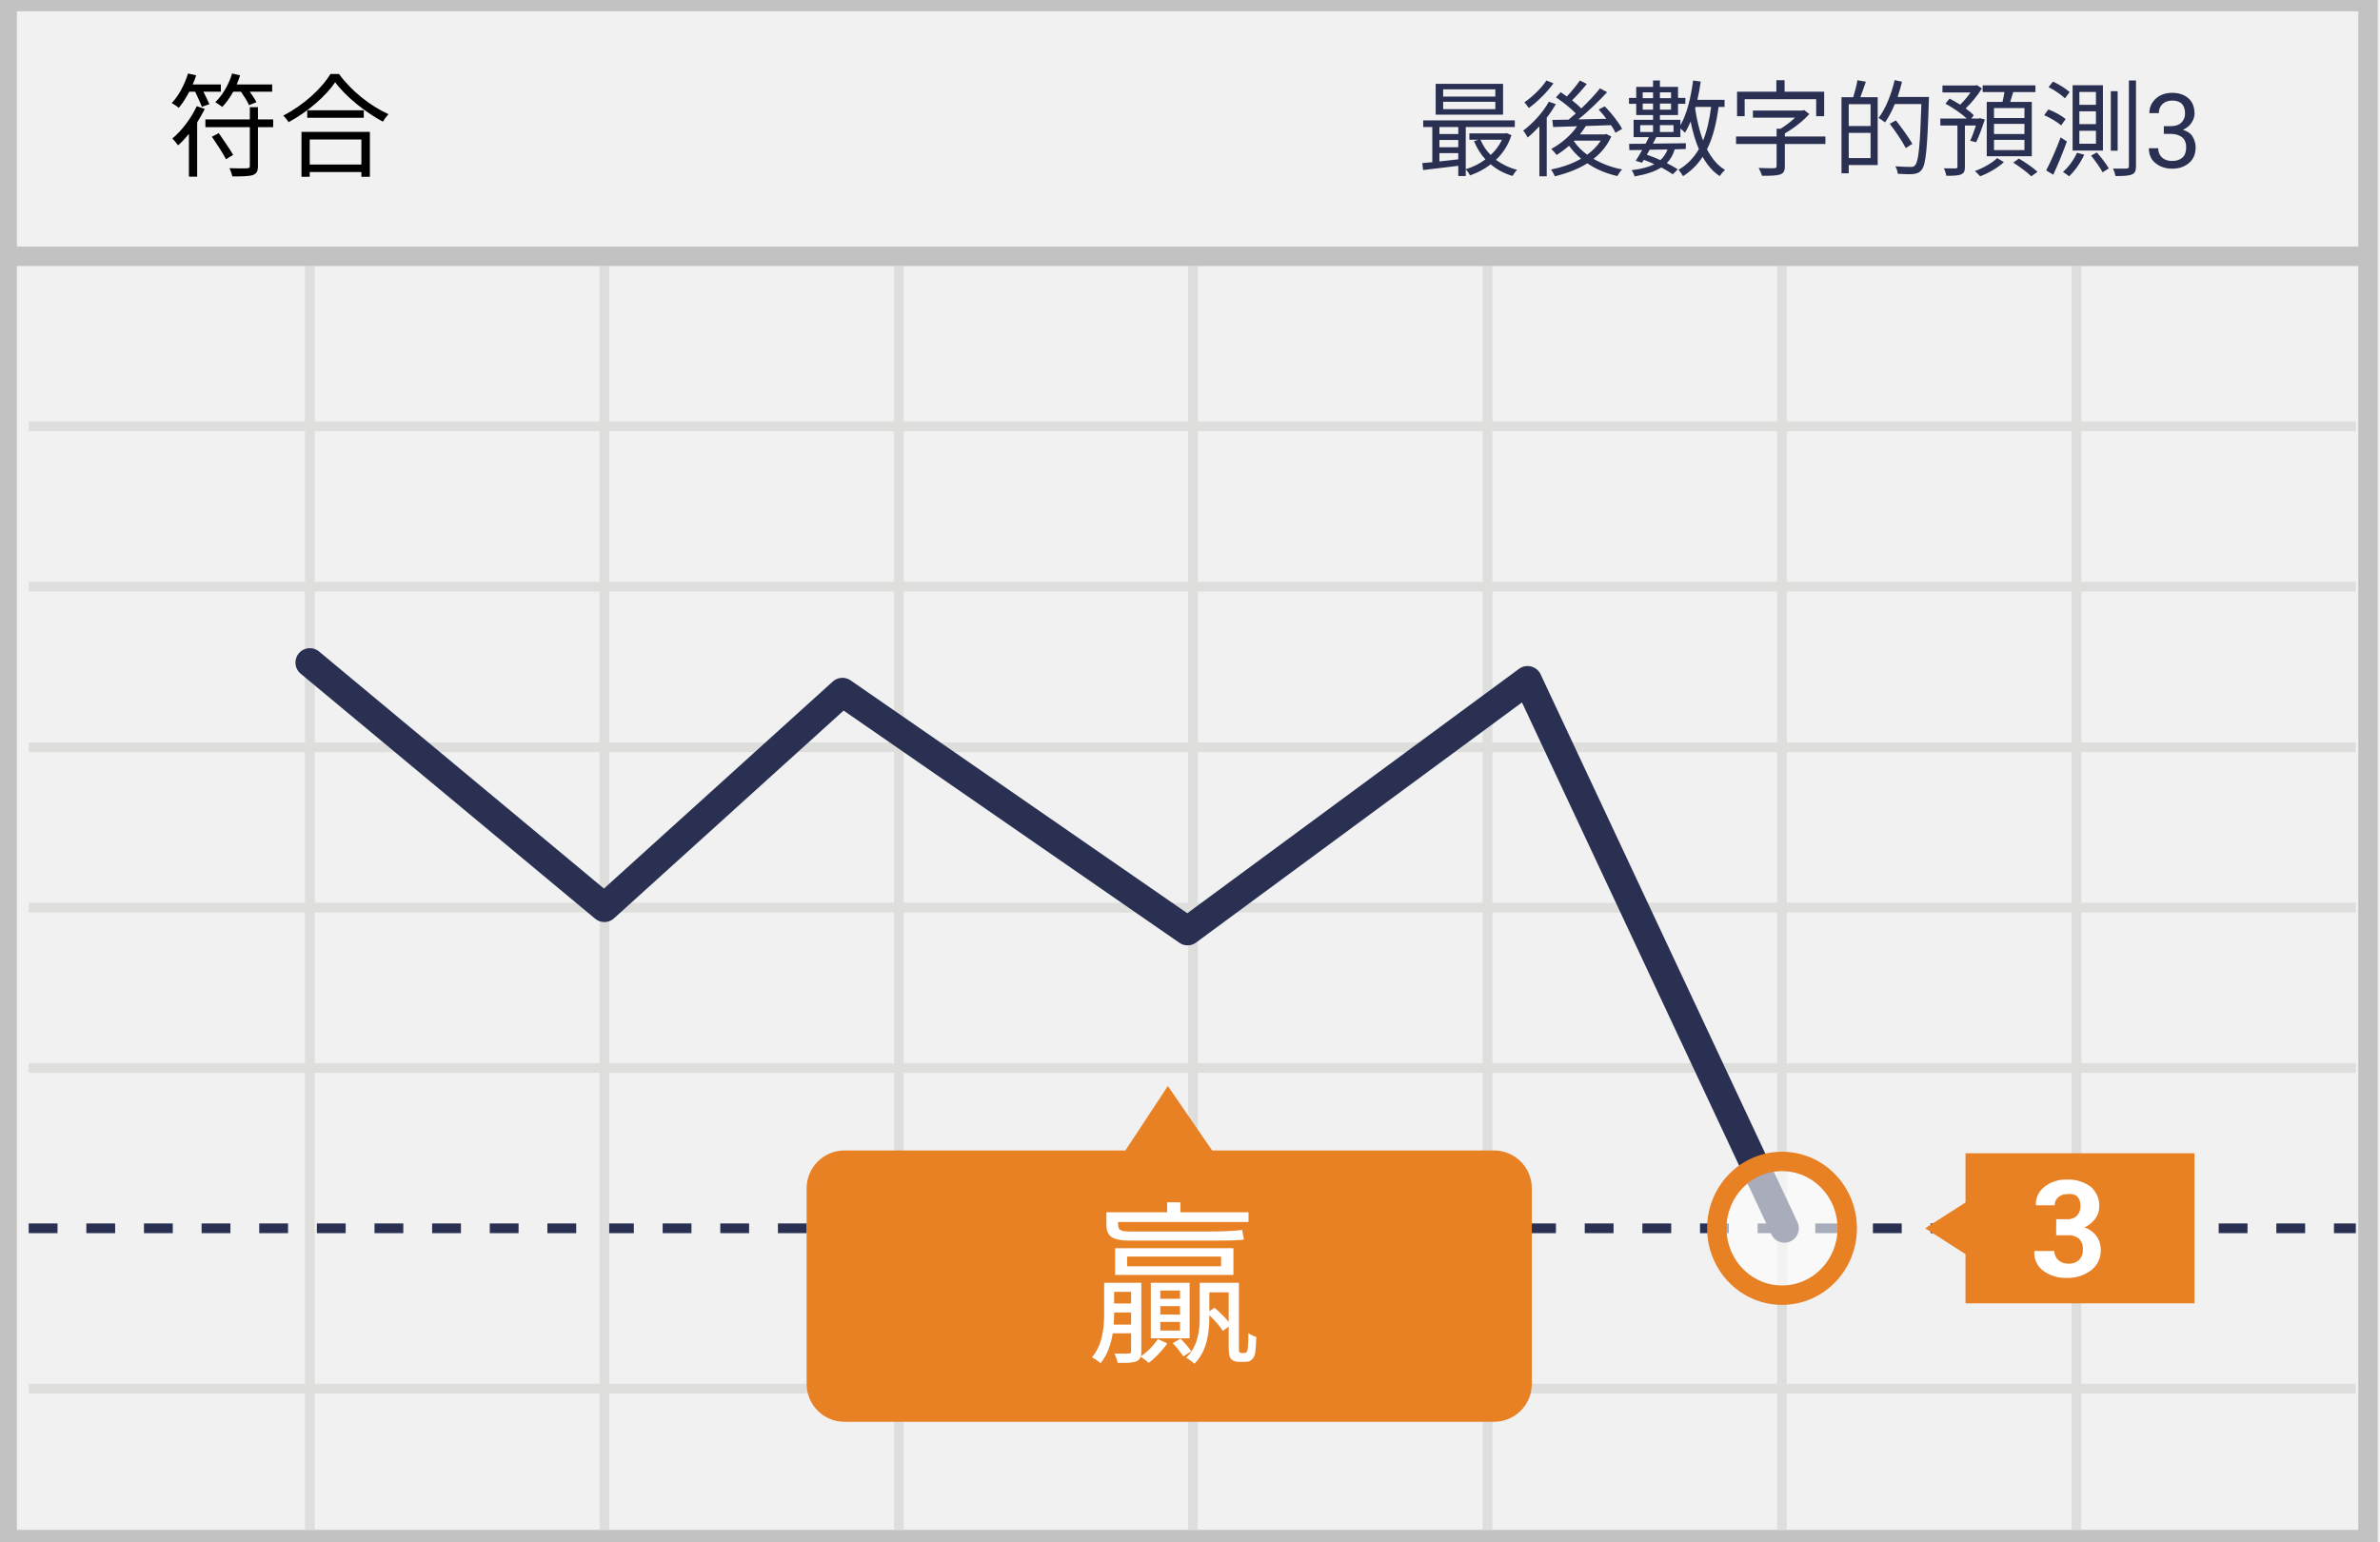
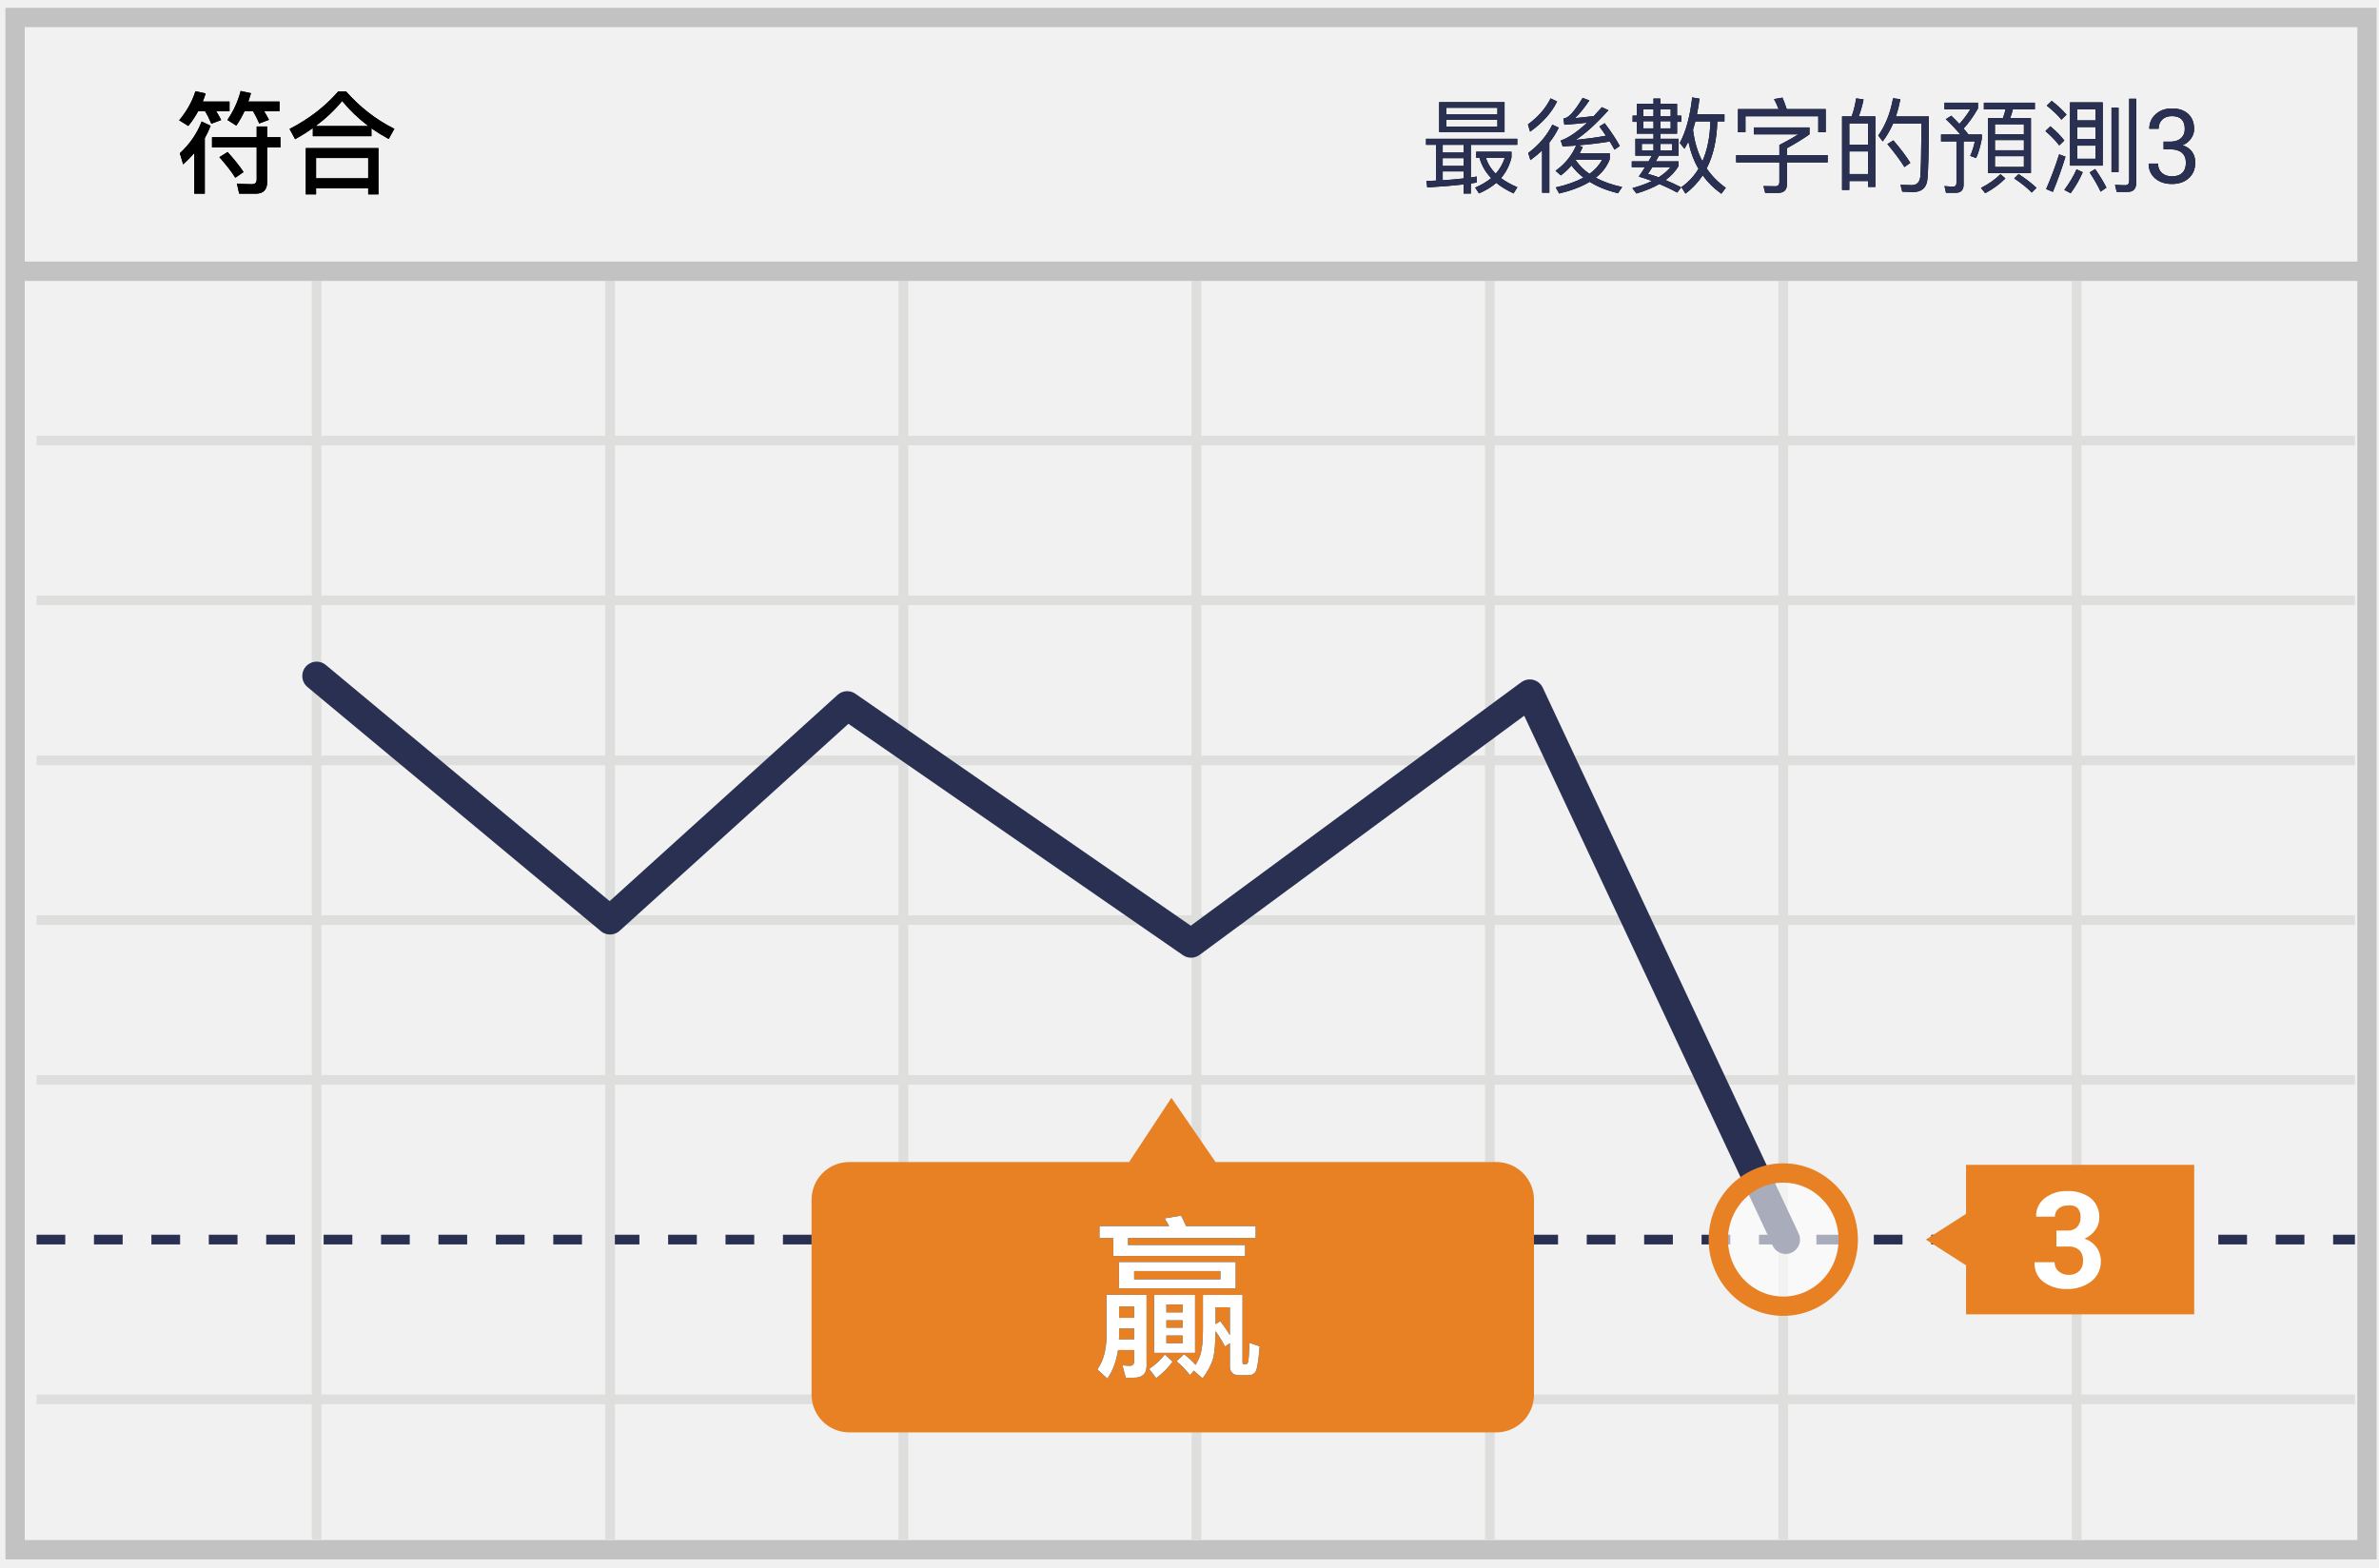
- <svg xmlns="http://www.w3.org/2000/svg" width="298" height="193">
-   <g fill="none" fill-rule="evenodd">
-     <path stroke="#C2C2C2" stroke-width="2.43" fill="#F1F1F2" d="M.899.197h295.595v192.606H.899z" />
-     <path d="M3.595 53.387h291.38M3.595 73.467h291.38M3.595 133.74h291.38" stroke="#DEDEDD" stroke-width="1.215" />
-     <path d="M3.595 153.82h291.38" stroke="#293052" stroke-width="1.215" stroke-linejoin="round" stroke-dasharray="3.608" />
-     <path d="M3.595 173.898h291.38M38.797 33.308V191.59M75.671 33.308V191.59m36.873-158.282V191.59M149.38 33.308V191.59m36.873-158.282V191.59m36.874-158.282V191.59M260 33.308V191.59M3.595 113.662h291.38M3.595 93.582h291.38" stroke="#DEDEDD" stroke-width="1.215" />
-     <path d="M1.506 32.096h295.595" stroke="#C2C2C2" stroke-width="2.43" fill="#F1F1F2" />
-     <path stroke="#293052" stroke-width="3.608" stroke-linecap="round" stroke-linejoin="round" d="M223.43 153.82l-32.164-68.61-42.57 31.369-43.215-29.891-29.81 26.974-36.874-30.687" />
-     <path d="M186.937 144.07h-35.165l-5.544-8.07-5.317 8.07h-35.164a4.741 4.741 0 0 0-4.747 4.735v24.511a4.741 4.741 0 0 0 4.747 4.736h81.19a4.753 4.753 0 0 0 3.43-1.346 4.73 4.73 0 0 0 1.43-3.39v-24.473a4.73 4.73 0 0 0-1.416-3.414 4.753 4.753 0 0 0-3.444-1.36z" fill="#E88024" />
-     <ellipse cx="8.468" cy="8.858" rx="8.165" ry="8.373" opacity=".6" transform="translate(214.658 144.962)" fill="#FFF" />
-     <ellipse stroke="#E88024" stroke-width="2.43" cx="223.127" cy="153.819" rx="8.165" ry="8.373" />
-     <path fill="#E88024" d="M246.101 144.424h28.671v18.79h-28.67z" />
-     <path fill="#E88024" d="M249.595 153.82l-3.342 3.333-5.202-3.334 5.202-3.333z" />
-     <path d="M257.456 152.683h1.367c.463.033.92-.132 1.253-.455.294-.348.444-.795.418-1.25a1.627 1.627 0 0 0-.418-1.174 1.598 1.598 0 0 0-1.215-.266 1.673 1.673 0 0 0-1.14.38c-.3.253-.467.63-.455 1.022h-2.355a2.725 2.725 0 0 1 1.064-2.31 4.298 4.298 0 0 1 2.81-.91 4.64 4.64 0 0 1 2.962.871 3.065 3.065 0 0 1 1.101 2.539 2.534 2.534 0 0 1-.494 1.477 3.34 3.34 0 0 1-1.367 1.099c.61.197 1.142.581 1.52 1.098.353.498.54 1.095.531 1.705a3.104 3.104 0 0 1-1.215 2.576 4.83 4.83 0 0 1-3.076.947 4.717 4.717 0 0 1-2.886-.87 2.8 2.8 0 0 1-1.14-2.501h2.507c-.01.432.17.848.494 1.136.345.304.792.467 1.253.455.486.032.964-.132 1.329-.455.333-.329.512-.783.493-1.25a1.816 1.816 0 0 0-.455-1.402 1.978 1.978 0 0 0-1.405-.454h-1.481v-2.008z" fill="#FFF" />
-     <text font-family="PingFangSC-Regular, PingFang SC" font-size="13" fill="#2A3052">
-       <tspan x="177.45" y="21">最後數字的預測</tspan>
-       <tspan x="268.45" y="21" font-family="Roboto-Regular, Roboto"> 3</tspan>
-     </text>
-     <text font-family="PingFangSC-Semibold, PingFang SC" font-size="14" font-weight="500" fill="#000">
-       <tspan x="21" y="21">符合</tspan>
-     </text>
-     <text font-family="PingFangSC-Semibold, PingFang SC" font-size="22" font-weight="500" fill="#FFF">
-       <tspan x="136" y="169">贏</tspan>
-     </text>
+ <svg xmlns="http://www.w3.org/2000/svg" xmlns:xlink="http://www.w3.org/1999/xlink" width="299px" height="197px" viewBox="0 0 299 197" version="1.1">
+   <defs>
+     <path d="M178.23,15.449 L189.696,15.449 L189.696,16.203 L183.859,16.203 L183.859,20.311 C184.119,20.272 184.379,20.233 184.613,20.194 L184.613,20.935 C184.379,20.974 184.119,21.013 183.859,21.065 L183.859,22.326 L182.949,22.326 L182.949,21.182 C181.714,21.325 180.193,21.455 178.386,21.559 L178.269,20.753 L179.478,20.701 L179.478,16.203 L178.23,16.203 L178.23,15.449 Z M180.323,20.662 C181.285,20.597 182.169,20.519 182.949,20.428 L182.949,19.544 L180.323,19.544 L180.323,20.662 Z M180.323,18.855 L182.949,18.855 L182.949,17.88 L180.323,17.88 L180.323,18.855 Z M180.323,17.178 L182.949,17.178 L182.949,16.203 L180.323,16.203 L180.323,17.178 Z M179.881,10.847 L188.097,10.847 L188.097,14.591 L179.881,14.591 L179.881,10.847 Z M187.2,13.915 L187.2,13.044 L180.778,13.044 L180.778,13.915 L187.2,13.915 Z M180.778,12.381 L187.2,12.381 L187.2,11.549 L180.778,11.549 L180.778,12.381 Z M184.951,17.841 L184.535,17.841 L184.535,17.074 L188.968,17.074 L188.968,17.802 C188.721,18.803 188.279,19.661 187.655,20.389 C188.227,20.818 188.903,21.195 189.709,21.533 L189.228,22.313 C188.37,21.91 187.642,21.468 187.057,20.987 C186.459,21.507 185.731,21.949 184.886,22.313 L184.405,21.585 C185.185,21.247 185.861,20.857 186.42,20.389 C185.692,19.635 185.211,18.79 184.951,17.841 Z M186.992,19.83 C187.512,19.232 187.889,18.569 188.123,17.841 L185.757,17.841 C185.991,18.582 186.394,19.245 186.992,19.83 Z M200.681,13.486 C201.513,14.578 202.137,15.527 202.579,16.346 L201.916,16.814 C201.734,16.476 201.526,16.125 201.318,15.787 C200.226,15.969 198.913,16.138 197.379,16.268 L197.925,16.489 C197.795,16.749 197.678,17.009 197.548,17.256 L201.318,17.256 L201.318,18.023 C200.98,18.907 200.395,19.687 199.563,20.337 C200.499,20.844 201.604,21.234 202.878,21.507 L202.358,22.287 C200.954,21.949 199.758,21.468 198.796,20.857 C197.782,21.468 196.495,21.962 194.961,22.326 L194.532,21.559 C195.923,21.247 197.08,20.831 198.016,20.324 C197.418,19.869 196.924,19.362 196.508,18.803 C196.092,19.284 195.65,19.7 195.169,20.051 L194.506,19.466 C195.65,18.66 196.521,17.607 197.093,16.294 L195.403,16.411 L195.156,15.67 C196.131,15.332 197.236,14.578 198.471,13.421 C197.717,13.512 196.755,13.603 195.611,13.681 L195.494,12.914 C195.832,12.862 196.157,12.654 196.482,12.316 C196.95,11.809 197.418,11.133 197.912,10.301 L198.757,10.626 C198.12,11.562 197.522,12.303 196.95,12.849 C197.795,12.771 198.588,12.68 199.316,12.589 C199.654,12.225 199.992,11.861 200.33,11.471 L201.149,11.861 C199.628,13.551 198.263,14.799 197.041,15.592 C198.497,15.436 199.771,15.267 200.837,15.059 C200.577,14.669 200.304,14.292 200.018,13.902 L200.681,13.486 Z M198.77,19.856 C199.485,19.336 200.018,18.738 200.369,18.075 L197.054,18.075 C197.041,18.088 197.028,18.101 197.028,18.114 C197.47,18.777 198.055,19.362 198.77,19.856 Z M193.882,10.366 L194.701,10.756 C193.999,12.186 192.868,13.447 191.308,14.552 L191.035,13.642 C192.335,12.68 193.284,11.588 193.882,10.366 Z M194.103,13.668 L194.909,14.045 C194.597,14.708 194.194,15.332 193.726,15.93 L193.726,22.222 L192.816,22.222 L192.816,16.905 C192.361,17.347 191.867,17.75 191.347,18.127 L191.074,17.23 C192.452,16.19 193.453,14.994 194.103,13.668 Z M212.082,13.265 C211.978,13.629 211.887,13.98 211.783,14.318 C211.965,15.8 212.355,17.126 212.966,18.27 C213.577,16.879 213.915,15.215 213.967,13.265 L212.082,13.265 Z M212.472,19.219 C211.874,18.205 211.458,17.061 211.198,15.8 C211.042,16.125 210.873,16.424 210.704,16.697 L210.119,15.969 C210.886,14.565 211.406,12.654 211.679,10.249 L212.602,10.405 C212.511,11.094 212.407,11.744 212.277,12.368 L215.735,12.368 L215.735,13.265 L214.838,13.265 C214.773,15.605 214.331,17.568 213.499,19.167 C214.136,20.103 214.942,20.922 215.904,21.611 L215.345,22.352 C214.409,21.689 213.629,20.922 213.005,20.038 C212.407,20.935 211.692,21.702 210.834,22.339 L210.327,21.52 C211.198,20.909 211.913,20.142 212.472,19.219 Z M204.724,11.055 L206.817,11.055 L206.817,10.392 L207.675,10.392 L207.675,11.055 L209.781,11.055 L209.781,12.537 L210.314,12.537 L210.314,13.317 L209.781,13.317 L209.781,14.799 L207.675,14.799 L207.675,15.449 L209.963,15.449 L209.963,17.568 L207.506,17.568 C207.363,17.828 207.233,18.062 207.103,18.283 L209.963,18.283 L209.963,18.881 C209.573,19.531 209.04,20.116 208.338,20.636 C208.975,20.896 209.625,21.208 210.301,21.546 L209.794,22.209 C209.04,21.793 208.299,21.442 207.558,21.13 C206.752,21.598 205.79,21.988 204.672,22.326 L204.165,21.65 C205.101,21.39 205.92,21.091 206.622,20.753 C206.063,20.545 205.517,20.35 204.971,20.194 C205.244,19.804 205.504,19.401 205.751,19.011 L204.087,19.011 L204.087,18.283 L206.193,18.283 C206.336,18.036 206.479,17.802 206.609,17.568 L204.542,17.568 L204.542,15.449 L206.817,15.449 L206.817,14.799 L204.724,14.799 L204.724,13.317 L204.191,13.317 L204.191,12.537 L204.724,12.537 L204.724,11.055 Z M207.467,20.285 C208.078,19.895 208.572,19.479 208.962,19.011 L206.674,19.011 C206.466,19.323 206.284,19.609 206.128,19.856 C206.57,19.973 207.012,20.116 207.467,20.285 Z M208.975,14.136 L208.975,13.239 L207.675,13.239 L207.675,14.136 L208.975,14.136 Z M207.675,12.615 L208.975,12.615 L208.975,11.731 L207.675,11.731 L207.675,12.615 Z M206.817,14.136 L206.817,13.239 L205.53,13.239 L205.53,14.136 L206.817,14.136 Z M205.53,12.615 L206.817,12.615 L206.817,11.731 L205.53,11.731 L205.53,12.615 Z M209.157,16.918 L209.157,16.086 L207.675,16.086 L207.675,16.918 L209.157,16.918 Z M206.817,16.918 L206.817,16.086 L205.348,16.086 L205.348,16.918 L206.817,16.918 Z M228.462,11.718 L228.462,14.617 L227.526,14.617 L227.526,12.615 L218.374,12.615 L218.374,14.617 L217.438,14.617 L217.438,11.718 L222.547,11.718 C222.365,11.25 222.17,10.834 221.962,10.457 L223.028,10.275 C223.21,10.704 223.392,11.185 223.561,11.718 L228.462,11.718 Z M219.44,14.019 L226.421,14.019 L226.421,14.89 C225.576,15.488 224.627,16.06 223.587,16.632 L223.587,17.503 L228.709,17.503 L228.709,18.413 L223.587,18.413 L223.587,21.169 C223.587,21.884 223.21,22.248 222.456,22.248 L220.857,22.248 L220.636,21.39 C221.091,21.403 221.585,21.416 222.131,21.416 C222.469,21.416 222.638,21.221 222.638,20.844 L222.638,18.413 L217.204,18.413 L217.204,17.503 L222.638,17.503 L222.638,16.229 C223.691,15.683 224.484,15.228 225.017,14.89 L219.44,14.89 L219.44,14.019 Z M234.702,12.628 L234.702,21.494 L233.792,21.494 L233.792,20.753 L231.426,20.753 L231.426,21.871 L230.516,21.871 L230.516,12.628 L231.725,12.628 C231.985,11.9 232.167,11.146 232.284,10.366 L233.22,10.496 C233.064,11.263 232.869,11.978 232.609,12.628 L234.702,12.628 Z M231.426,19.882 L233.792,19.882 L233.792,17.035 L231.426,17.035 L231.426,19.882 Z M231.426,16.19 L233.792,16.19 L233.792,13.512 L231.426,13.512 L231.426,16.19 Z M236.964,15.644 C237.9,16.723 238.602,17.672 239.096,18.478 L238.355,18.998 C237.822,18.14 237.107,17.178 236.21,16.112 L236.964,15.644 Z M241.423,12.641 C241.423,16.957 241.358,19.635 241.228,20.649 C241.098,21.637 240.5,22.144 239.408,22.144 C239.148,22.144 238.706,22.118 238.082,22.092 L237.861,21.234 C238.407,21.26 238.875,21.273 239.278,21.273 C239.889,21.273 240.24,20.935 240.344,20.272 C240.422,19.544 240.474,17.295 240.5,13.551 L236.925,13.551 C236.561,14.37 236.132,15.111 235.625,15.774 L235.066,15.033 C235.976,13.759 236.587,12.199 236.925,10.353 L237.848,10.47 C237.692,11.237 237.51,11.965 237.276,12.641 L241.423,12.641 Z M248.846,12.836 L250.731,12.836 C250.874,12.485 250.978,12.121 251.056,11.757 L248.339,11.757 L248.339,10.912 L254.748,10.912 L254.748,11.757 L251.979,11.757 C251.901,12.121 251.784,12.485 251.641,12.836 L254.254,12.836 L254.254,19.752 L248.846,19.752 L248.846,12.836 Z M253.37,18.985 L253.37,17.633 L249.73,17.633 L249.73,18.985 L253.37,18.985 Z M249.73,16.892 L253.37,16.892 L253.37,15.605 L249.73,15.605 L249.73,16.892 Z M249.73,14.864 L253.37,14.864 L253.37,13.616 L249.73,13.616 L249.73,14.864 Z M250.432,19.895 L251.043,20.428 C250.354,21.13 249.509,21.754 248.508,22.287 L247.975,21.624 C248.95,21.13 249.769,20.545 250.432,19.895 Z M252.707,19.882 C253.591,20.454 254.345,21.039 254.956,21.611 L254.358,22.209 C253.825,21.65 253.084,21.052 252.148,20.428 L252.707,19.882 Z M244.244,12.55 C244.621,12.914 244.959,13.252 245.258,13.577 C245.765,13.031 246.22,12.42 246.636,11.744 L243.386,11.744 L243.386,10.912 L247.598,10.912 L247.598,11.627 C247.052,12.602 246.441,13.447 245.791,14.162 C246.025,14.422 246.22,14.669 246.402,14.903 L248.079,14.903 L248.079,15.475 C247.871,16.502 247.637,17.295 247.364,17.867 L246.623,17.594 C246.857,17.087 247.052,16.476 247.208,15.774 L245.791,15.774 L245.791,21.208 C245.791,21.884 245.453,22.235 244.803,22.235 L243.581,22.235 L243.386,21.39 C243.776,21.429 244.14,21.455 244.491,21.455 C244.751,21.455 244.894,21.299 244.894,20.987 L244.894,15.774 L242.957,15.774 L242.957,14.903 L245.388,14.903 C244.881,14.305 244.27,13.655 243.555,12.979 L244.244,12.55 Z M256.867,10.678 C257.608,11.25 258.232,11.835 258.726,12.407 L258.089,13.044 C257.647,12.498 257.023,11.9 256.243,11.276 L256.867,10.678 Z M256.698,13.876 C257.4,14.461 257.985,15.059 258.453,15.657 L257.816,16.281 C257.387,15.709 256.802,15.111 256.074,14.474 L256.698,13.876 Z M257.803,17.399 L258.596,17.698 C258.115,19.271 257.582,20.74 257.01,22.118 L256.165,21.767 C256.789,20.337 257.335,18.881 257.803,17.399 Z M259.168,10.873 L263.276,10.873 L263.276,18.816 L259.168,18.816 L259.168,10.873 Z M262.366,17.958 L262.366,16.307 L260.078,16.307 L260.078,17.958 L262.366,17.958 Z M260.078,15.488 L262.366,15.488 L262.366,13.967 L260.078,13.967 L260.078,15.488 Z M260.078,13.135 L262.366,13.135 L262.366,11.731 L260.078,11.731 L260.078,13.135 Z M262.327,19.245 C262.938,20.129 263.406,20.909 263.744,21.585 L263.016,22.092 C262.678,21.364 262.21,20.558 261.638,19.674 L262.327,19.245 Z M259.987,19.284 L260.767,19.648 C260.377,20.558 259.87,21.429 259.246,22.287 L258.453,21.871 C259.103,21 259.61,20.142 259.987,19.284 Z M264.381,11.536 L265.265,11.536 L265.265,19.622 L264.381,19.622 L264.381,11.536 Z M266.435,22.118 L265.031,22.118 L264.823,21.234 C265.265,21.26 265.694,21.286 266.11,21.286 C266.435,21.286 266.604,21.091 266.604,20.727 L266.604,10.418 L267.488,10.418 L267.488,20.961 C267.488,21.728 267.137,22.118 266.435,22.118 Z" id="path-1" />
+     <path d="M270.926,15.808 L271.808,15.808 C272.362,15.799 272.798,15.653 273.116,15.37 C273.433,15.086 273.592,14.703 273.592,14.221 C273.592,13.137 273.052,12.596 271.973,12.596 C271.465,12.596 271.06,12.741 270.758,13.031 C270.455,13.32 270.304,13.704 270.304,14.183 L269.129,14.183 C269.129,13.451 269.397,12.842 269.932,12.358 C270.468,11.873 271.148,11.631 271.973,11.631 C272.845,11.631 273.528,11.861 274.023,12.323 C274.519,12.784 274.766,13.425 274.766,14.246 C274.766,14.648 274.636,15.037 274.376,15.414 C274.115,15.791 273.761,16.072 273.312,16.258 C273.82,16.419 274.213,16.686 274.49,17.058 C274.767,17.431 274.906,17.885 274.906,18.423 C274.906,19.252 274.635,19.91 274.093,20.397 C273.552,20.884 272.847,21.127 271.979,21.127 C271.112,21.127 270.406,20.892 269.863,20.422 C269.319,19.953 269.047,19.333 269.047,18.562 L270.228,18.562 C270.228,19.049 270.386,19.438 270.704,19.73 C271.021,20.022 271.446,20.168 271.979,20.168 C272.547,20.168 272.98,20.02 273.281,19.724 C273.581,19.428 273.731,19.003 273.731,18.448 C273.731,17.911 273.566,17.498 273.236,17.21 C272.906,16.923 272.43,16.775 271.808,16.766 L270.926,16.766 L270.926,15.808 Z" id="path-2" />
+     <path d="M23.912,11.97 C23.548,12.642 23.128,13.272 22.666,13.832 L21.518,13.118 C22.47,11.984 23.156,10.766 23.562,9.464 L24.85,9.744 C24.738,10.108 24.612,10.444 24.486,10.766 L27.846,10.766 L27.846,11.97 L26.166,11.97 C26.418,12.362 26.628,12.74 26.796,13.09 L25.564,13.552 C25.34,13.006 25.074,12.474 24.766,11.97 L23.912,11.97 Z M29.736,11.97 C29.428,12.628 29.092,13.23 28.7,13.79 L27.58,13.076 C28.364,11.942 28.91,10.724 29.246,9.436 L30.548,9.716 C30.436,10.08 30.324,10.43 30.212,10.766 L34.132,10.766 L34.132,11.97 L32.186,11.97 C32.438,12.362 32.634,12.726 32.802,13.062 L31.584,13.524 C31.36,12.992 31.094,12.474 30.8,11.97 L29.736,11.97 Z M24.346,13.272 L25.466,13.804 C25.27,14.336 25.018,14.868 24.738,15.372 L24.738,22.344 L23.422,22.344 L23.422,17.234 C22.988,17.738 22.526,18.214 22.022,18.662 L21.602,17.262 C22.834,16.128 23.758,14.798 24.346,13.272 Z M25.648,15.246 L31.262,15.246 L31.262,13.902 L32.578,13.902 L32.578,15.246 L34.244,15.246 L34.244,16.534 L32.578,16.534 L32.578,20.888 C32.578,21.854 32.102,22.344 31.15,22.344 L29.064,22.344 L28.77,21.07 C29.442,21.126 30.072,21.154 30.674,21.154 C31.066,21.154 31.262,20.944 31.262,20.552 L31.262,16.534 L25.648,16.534 L25.648,15.246 Z M27.608,17.108 C28.476,18.074 29.148,18.914 29.61,19.628 L28.574,20.342 C28.084,19.558 27.412,18.704 26.572,17.752 L27.608,17.108 Z M41.51,9.492 L42.49,9.492 C44.254,11.48 46.27,13.048 48.566,14.196 L47.852,15.47 C47.082,15.05 46.354,14.602 45.682,14.126 L45.682,15.12 L38.318,15.12 L38.318,14.098 C37.618,14.602 36.876,15.064 36.092,15.498 L35.392,14.21 C37.842,12.95 39.886,11.368 41.51,9.492 Z M38.668,13.846 L45.304,13.846 C44.072,12.922 42.966,11.872 42,10.696 C41.062,11.844 39.956,12.894 38.668,13.846 Z M46.564,16.618 L46.564,22.428 L45.276,22.428 L45.276,21.672 L38.724,21.672 L38.724,22.428 L37.436,22.428 L37.436,16.618 L46.564,16.618 Z M38.724,20.412 L45.276,20.412 L45.276,17.864 L38.724,17.864 L38.724,20.412 Z" id="path-3" />
+     <path d="M139.652,164.996 L139.652,165.964 C139.652,166.096 139.63,166.228 139.63,166.36 L141.544,166.36 L141.544,164.996 L139.652,164.996 Z M141.544,163.654 L141.544,162.224 L139.652,162.224 L139.652,163.654 L141.544,163.654 Z M139.52,167.702 C139.3,169.11 138.86,170.32 138.178,171.288 L136.924,170.144 C137.672,169.066 138.046,167.702 138.068,166.074 L138.068,160.75 L143.106,160.75 L143.106,169.704 C143.106,170.672 142.578,171.178 141.522,171.178 L140.488,171.178 L140.07,169.616 C140.4,169.66 140.708,169.682 141.016,169.682 C141.368,169.682 141.544,169.484 141.544,169.11 L141.544,167.702 L139.52,167.702 Z M138.926,153.622 L137.188,153.622 L137.188,152.126 L145.944,152.126 C145.768,151.774 145.57,151.444 145.372,151.158 L147.44,150.806 C147.66,151.202 147.858,151.642 148.078,152.126 L156.812,152.126 L156.812,153.622 L140.774,153.622 L140.774,154.502 L155.492,154.502 L155.492,155.888 L138.926,155.888 L138.926,153.622 Z M155.888,170.87 L154.766,170.87 C153.974,170.87 153.578,170.474 153.578,169.726 L153.578,166.844 L152.962,167.262 C152.654,166.646 152.258,166.008 151.774,165.326 C151.752,166.778 151.664,167.9 151.488,168.692 C151.268,169.484 150.828,170.342 150.146,171.266 L149.046,170.298 L148.562,170.848 C148.034,170.188 147.462,169.594 146.868,169.11 L147.814,168.23 C148.342,168.626 148.826,169.066 149.266,169.572 C149.574,169.066 149.772,168.604 149.904,168.186 C150.08,167.57 150.19,166.558 150.19,165.128 L150.19,160.772 L155.162,160.772 L155.162,169.264 C155.162,169.396 155.206,169.484 155.338,169.484 L155.646,169.484 C155.734,169.484 155.822,169.352 155.888,169.132 C155.932,168.912 155.998,168.12 156.042,166.8 L157.318,167.24 C157.186,168.868 157.032,169.88 156.878,170.276 C156.702,170.672 156.372,170.87 155.888,170.87 Z M151.774,164.446 L152.368,164.072 C152.852,164.732 153.27,165.304 153.578,165.832 L153.578,162.334 L151.774,162.334 L151.774,164.446 Z M144.052,160.772 L149.2,160.772 L149.2,168.054 L144.052,168.054 L144.052,160.772 Z M147.638,166.844 L147.638,165.876 L145.592,165.876 L145.592,166.844 L147.638,166.844 Z M145.592,164.886 L147.638,164.886 L147.638,163.962 L145.592,163.962 L145.592,164.886 Z M145.592,162.972 L147.638,162.972 L147.638,161.982 L145.592,161.982 L145.592,162.972 Z M145.394,168.274 L146.384,169.154 C145.812,169.946 145.13,170.628 144.316,171.244 L143.436,170.078 C144.206,169.55 144.866,168.956 145.394,168.274 Z M139.63,156.636 L154.304,156.636 L154.304,159.958 L139.63,159.958 L139.63,156.636 Z M152.39,158.814 L152.39,157.78 L141.544,157.78 L141.544,158.814 L152.39,158.814 Z" id="path-4" />
+   </defs>
+   <g id="Traditional-Chinese-Matches" stroke="none" stroke-width="1" fill="none" fill-rule="evenodd">
+     <g transform="translate(1, 2)">
+       <polygon id="Path" stroke="#C2C2C2" stroke-width="2.43" fill="#F1F1F2" points="0.899 0.197 296.494 0.197 296.494 192.803 0.899 192.803" />
+       <path d="M3.595,53.387 L294.975,53.387 M3.595,73.466 L294.975,73.466 M3.595,133.741 L294.975,133.741" id="Shape" stroke="#DEDEDD" stroke-width="1.215" />
+       <path d="M3.595,153.819 L294.975,153.819" id="Path" stroke="#293052" stroke-width="1.215" stroke-linejoin="round" stroke-dasharray="3.608" />
+       <path d="M3.595,173.898 L294.975,173.898 M38.797,33.308 L38.797,191.59 M75.671,33.308 L75.671,191.59 M112.544,33.308 L112.544,191.59 M149.38,33.308 L149.38,191.59 M186.253,33.308 L186.253,191.59 M223.127,33.308 L223.127,191.59 M260,33.308 L260,191.59 M3.595,113.662 L294.975,113.662 M3.595,93.583 L294.975,93.583" id="Shape" stroke="#DEDEDD" stroke-width="1.215" />
+       <path d="M1.506,32.096 L297.101,32.096" id="Path" stroke="#C2C2C2" stroke-width="2.43" fill="#F1F1F2" />
+       <polyline id="Path" stroke="#293052" stroke-width="3.608" stroke-linecap="round" stroke-linejoin="round" points="223.43 153.819 191.266 85.21 148.696 116.579 105.481 86.688 75.671 113.662 38.797 82.975" />
+       <path d="M186.937,144.069 L151.772,144.069 L146.228,136 L140.911,144.069 L105.747,144.069 C103.125,144.069 101,146.19 101,148.805 L101,173.316 C101,175.932 103.125,178.052 105.747,178.052 L186.937,178.052 C188.215,178.083 189.452,177.597 190.367,176.706 C191.282,175.814 191.798,174.592 191.797,173.316 L191.797,148.843 C191.808,147.56 191.297,146.329 190.381,145.429 C189.465,144.529 188.222,144.039 186.937,144.069 Z" id="Path" fill="#E88024" />
+       <g id="Group" opacity="0.6" transform="translate(214.6582, 144.9615)" fill="#FFFFFF">
+         <ellipse id="Oval" cx="8.468" cy="8.858" rx="8.165" ry="8.373" />
+       </g>
+       <ellipse id="Oval" stroke="#E88024" stroke-width="2.43" cx="223.127" cy="153.819" rx="8.165" ry="8.373" />
+       <polygon id="Path" fill="#E88024" points="246.101 144.424 274.772 144.424 274.772 163.215 246.101 163.215" />
+       <polygon id="Path" fill="#E88024" points="249.595 153.819 246.253 157.153 241.051 153.819 246.253 150.486" />
+       <path d="M257.456,152.683 L258.823,152.683 C259.286,152.716 259.742,152.551 260.076,152.228 C260.37,151.88 260.52,151.433 260.494,150.978 C260.516,150.547 260.366,150.124 260.076,149.804 C259.724,149.555 259.285,149.459 258.861,149.538 C258.447,149.52 258.041,149.655 257.722,149.917 C257.421,150.171 257.254,150.548 257.266,150.94 L254.911,150.94 C254.862,150.042 255.26,149.178 255.975,148.629 C256.774,148.004 257.77,147.682 258.785,147.72 C259.843,147.664 260.888,147.972 261.747,148.591 C262.497,149.215 262.906,150.157 262.848,151.13 C262.843,151.662 262.67,152.178 262.354,152.607 C262.005,153.088 261.533,153.468 260.987,153.706 C261.597,153.903 262.129,154.287 262.506,154.804 C262.86,155.302 263.046,155.899 263.038,156.509 C263.074,157.513 262.622,158.473 261.823,159.085 C260.936,159.743 259.851,160.078 258.747,160.032 C257.715,160.065 256.701,159.759 255.861,159.161 C255.07,158.583 254.638,157.635 254.722,156.661 L257.228,156.661 C257.218,157.093 257.398,157.509 257.722,157.797 C258.067,158.101 258.514,158.264 258.975,158.252 C259.461,158.284 259.939,158.12 260.304,157.797 C260.637,157.468 260.816,157.014 260.797,156.547 C260.851,156.037 260.685,155.528 260.342,155.145 C259.95,154.818 259.446,154.655 258.937,154.691 L257.456,154.691 L257.456,152.683 Z" id="Path" fill="#FFFFFF" />
+       <g id="最後數字的預測">
+         <use fill="#000000" xlink:href="#path-1" />
+         <use fill="#2A3052" xlink:href="#path-1" />
+       </g>
+       <g id="3">
+         <use fill="#000000" xlink:href="#path-2" />
+         <use fill="#2A3052" xlink:href="#path-2" />
+       </g>
+       <g id="符合" fill="#000000">
+         <use xlink:href="#path-3" />
+         <use xlink:href="#path-3" />
+       </g>
+       <g id="贏">
+         <use fill="#000000" xlink:href="#path-4" />
+         <use fill="#FFFFFF" xlink:href="#path-4" />
+       </g>
+     </g>
  </g>
</svg>
